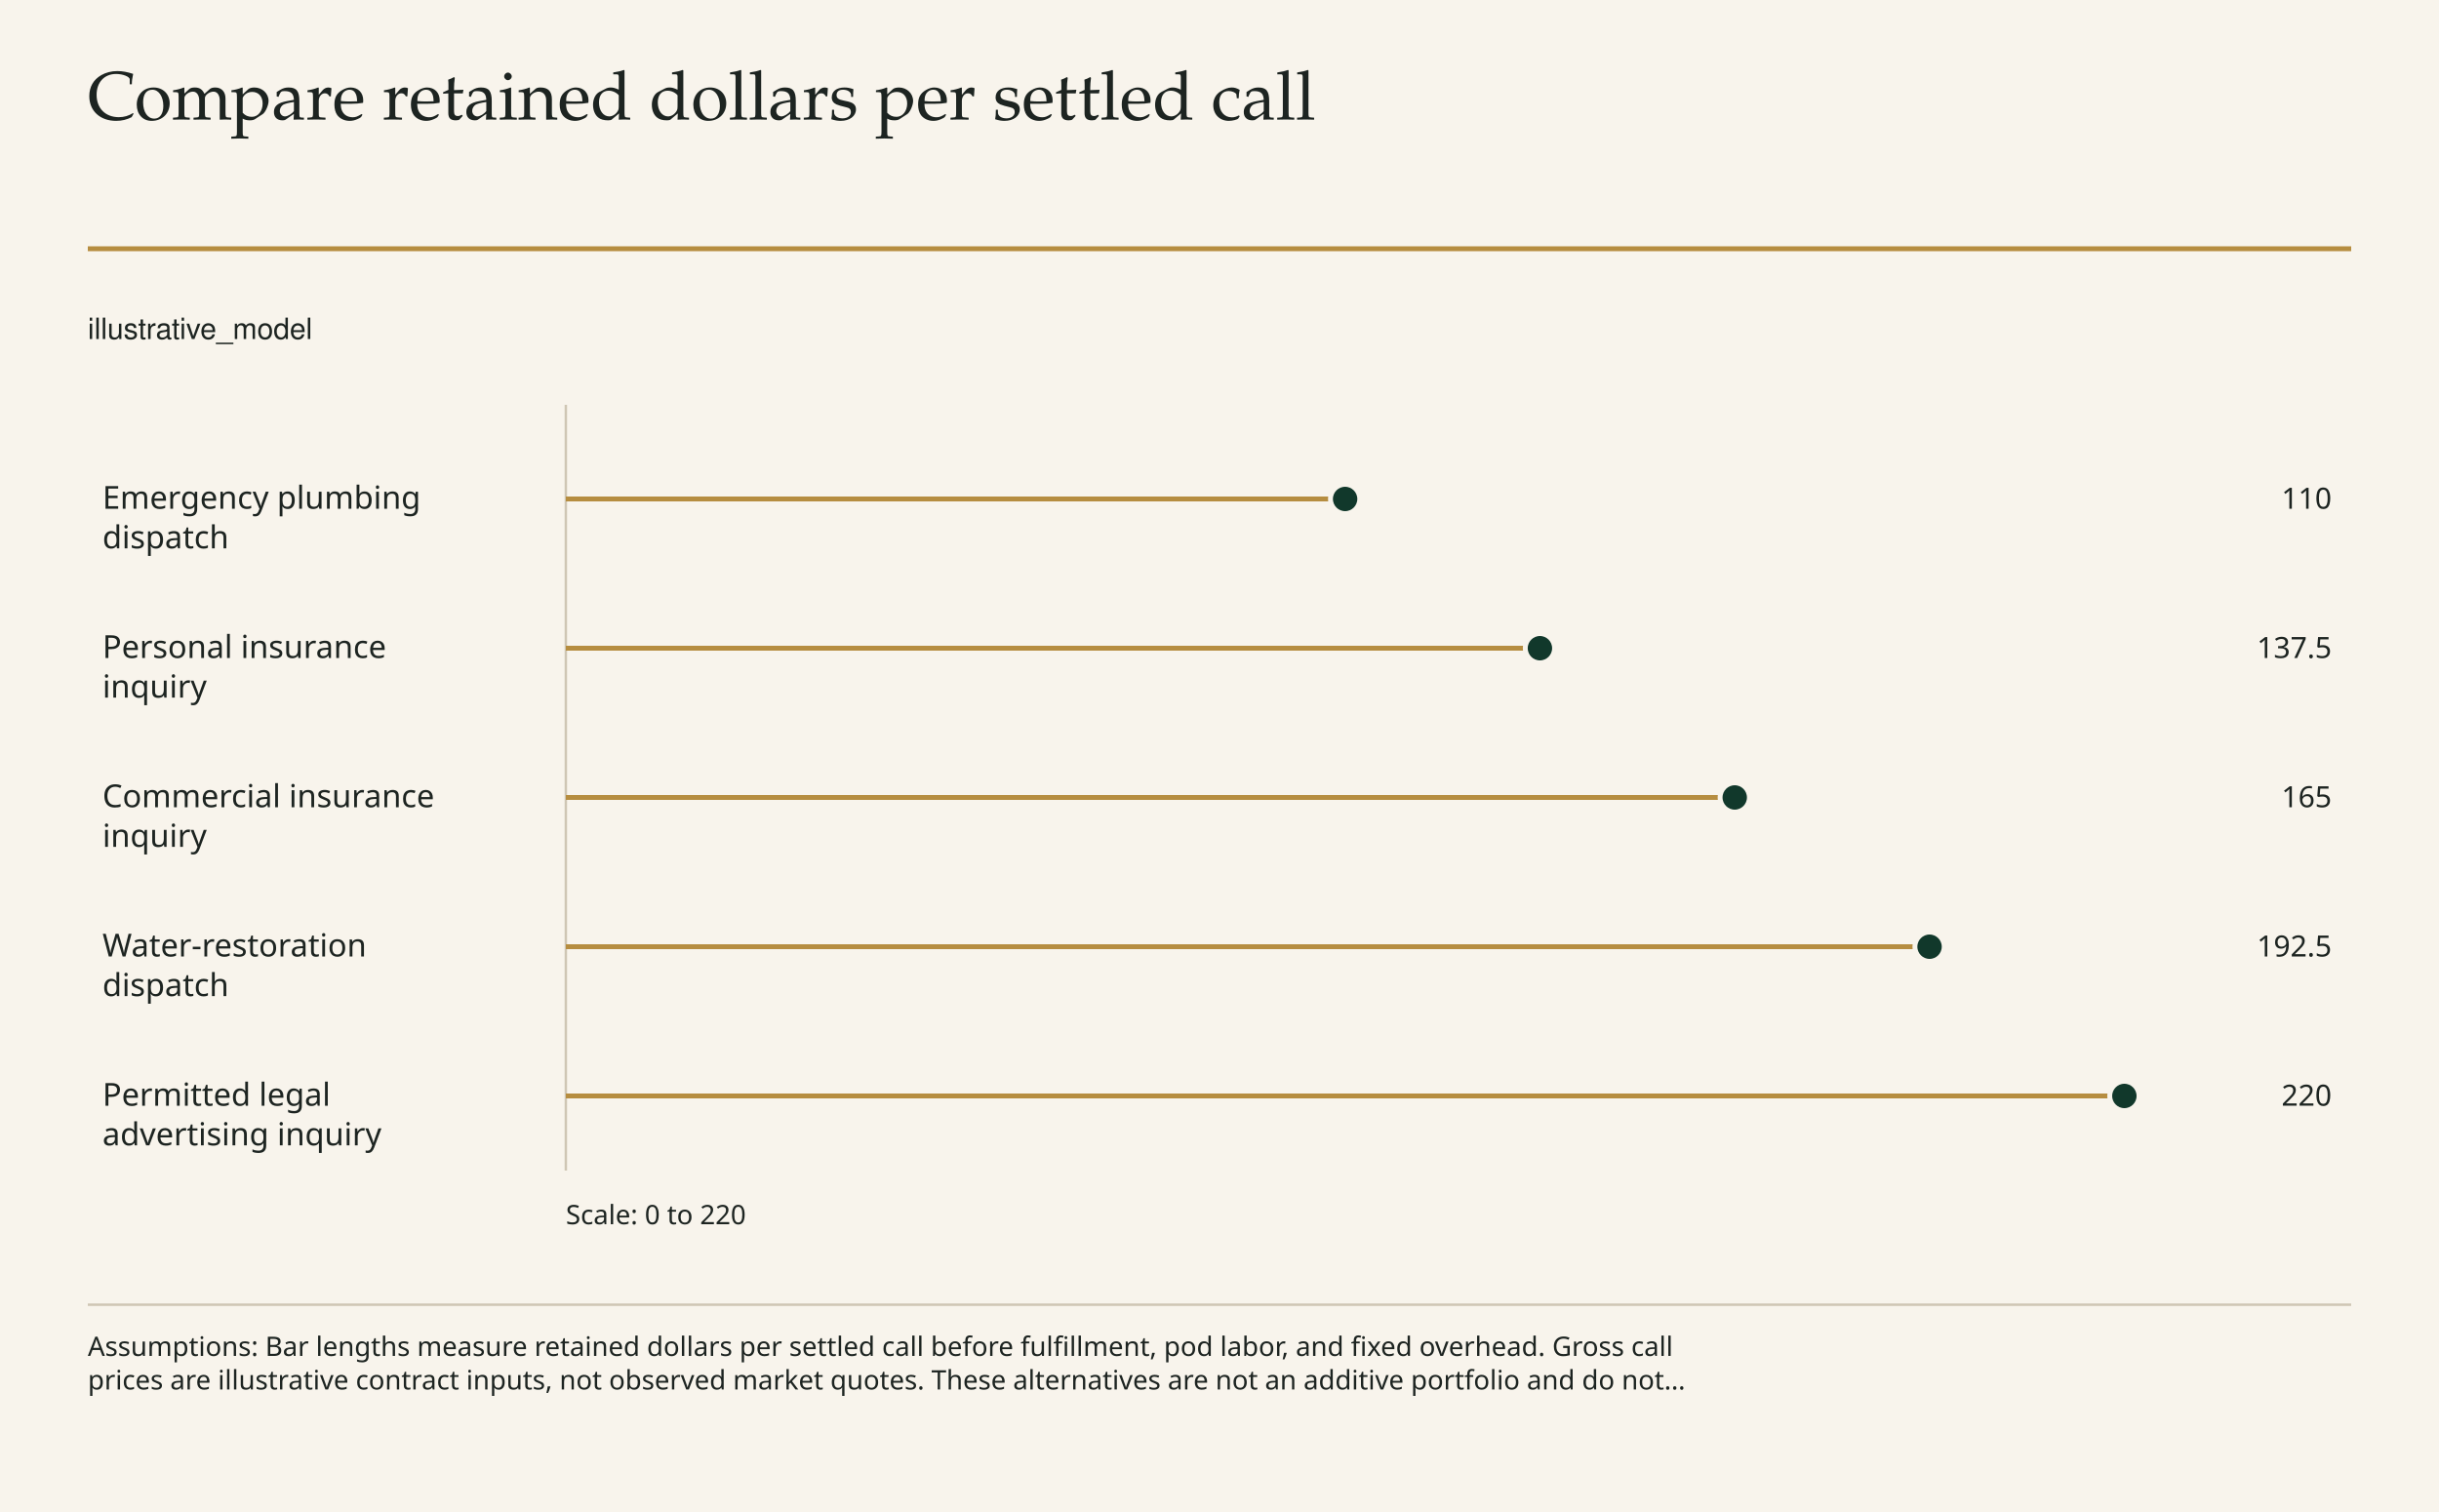
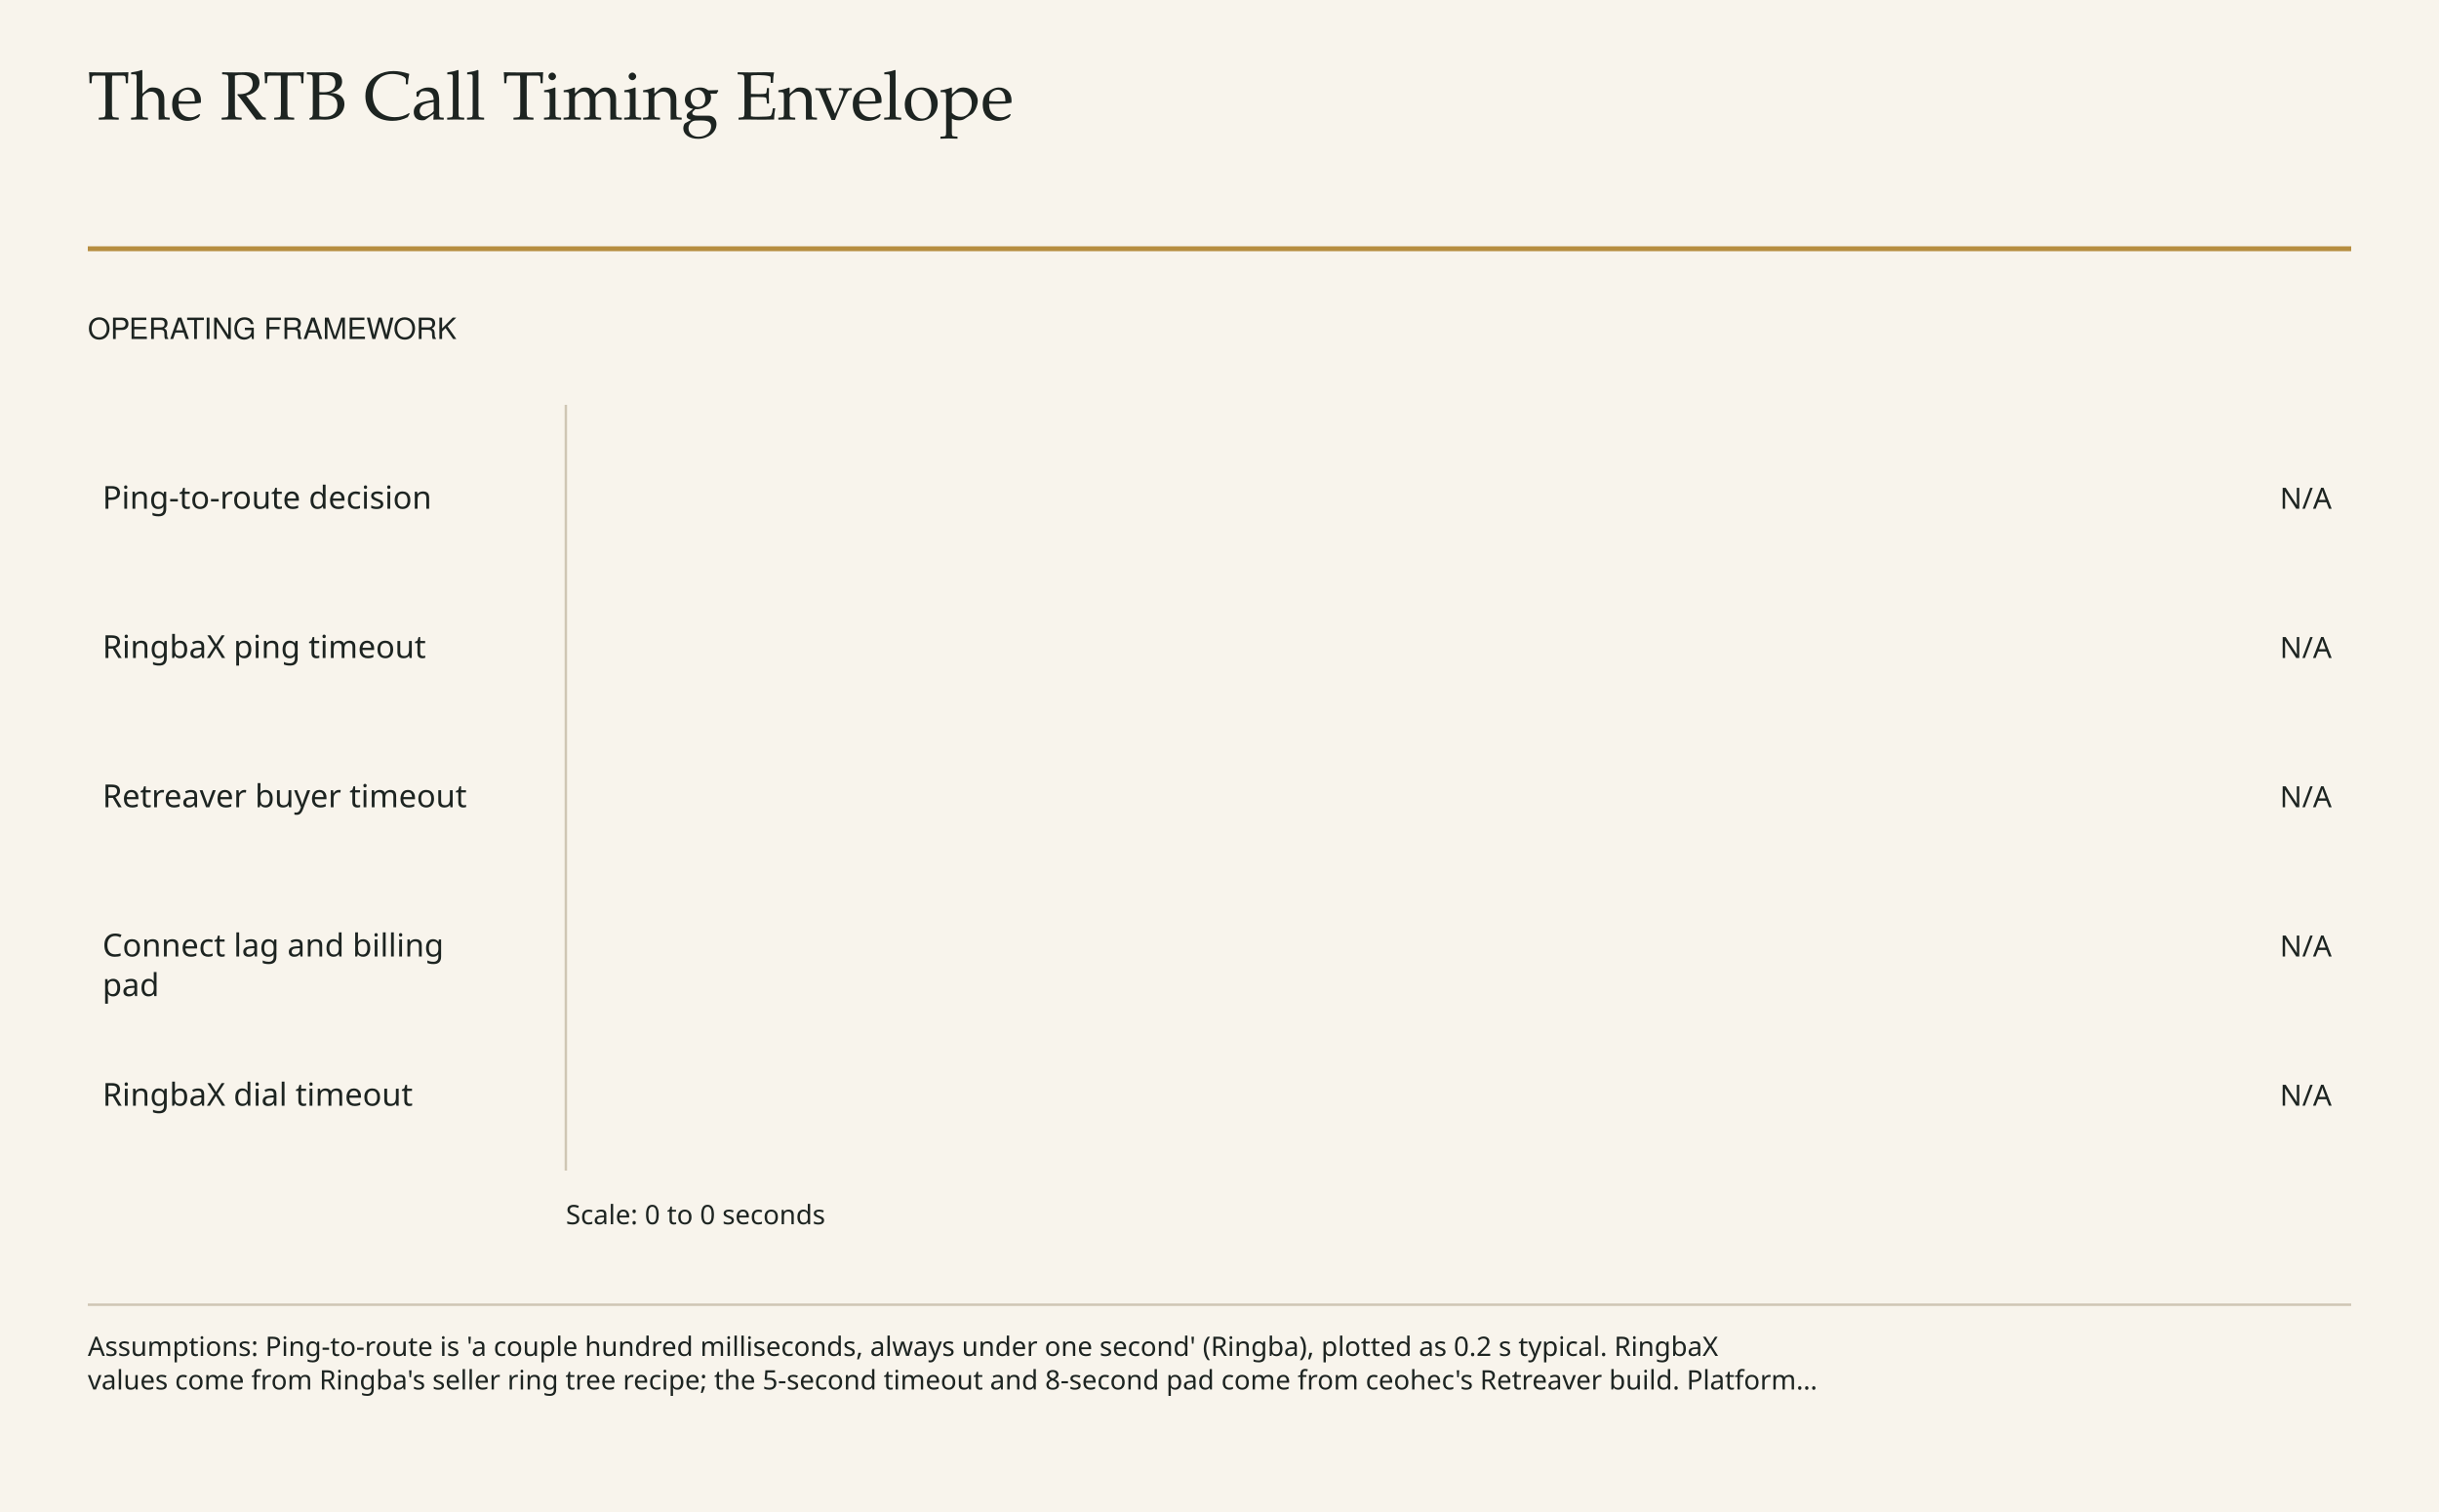
<svg xmlns="http://www.w3.org/2000/svg" viewBox="0 0 1000 620" role="img">
  <rect x="0" y="0" width="1000" height="620" fill="#F8F4EC" stroke="none" stroke-width="1" />
  <text x="36" y="49" font-family="Palatino, Georgia, serif" font-size="28" fill="#1D2421" text-anchor="start" style="font-variant-numeric:tabular-nums">
-     <tspan x="36" dy="0">Compare retained dollars per settled call</tspan>
+     <tspan x="36" dy="0">The RTB Call Timing Envelope</tspan>
  </text>
  <line x1="36" y1="102" x2="964" y2="102" stroke="#B68D40" stroke-width="2" />
  <text x="36" y="139" font-family="Helvetica, sans-serif" font-size="12" fill="#1D2421" text-anchor="start" style="font-variant-numeric:tabular-nums">
-     <tspan x="36" dy="0">illustrative_model</tspan>
+     <tspan x="36" dy="0">OPERATING FRAMEWORK</tspan>
  </text>
  <line x1="232.0" y1="166" x2="232.0" y2="480" stroke="#CFC6B4" stroke-width="1" />
  <text x="42" y="208.6" font-family="Optima, Calibri, sans-serif" font-size="13" fill="#1D2421" text-anchor="start" style="font-variant-numeric:tabular-nums">
-     <tspan x="42" dy="0">Emergency plumbing</tspan>
-     <tspan x="42" dy="16.25">dispatch</tspan>
+     <tspan x="42" dy="0">Ping-to-route decision</tspan>
  </text>
-   <line x1="232.0" y1="204.6" x2="551.5" y2="204.6" stroke="#B68D40" stroke-width="2" />
-   <circle cx="551.5" cy="204.6" r="6" fill="#11382B" stroke="#F8F4EC" stroke-width="2" />
  <text x="956" y="208.6" font-family="Optima, Calibri, sans-serif" font-size="12" fill="#1D2421" text-anchor="end" style="font-variant-numeric:tabular-nums">
-     <tspan x="956" dy="0">110</tspan>
+     <tspan x="956" dy="0">N/A</tspan>
  </text>
  <text x="42" y="269.8" font-family="Optima, Calibri, sans-serif" font-size="13" fill="#1D2421" text-anchor="start" style="font-variant-numeric:tabular-nums">
-     <tspan x="42" dy="0">Personal insurance</tspan>
-     <tspan x="42" dy="16.25">inquiry</tspan>
+     <tspan x="42" dy="0">RingbaX ping timeout</tspan>
  </text>
-   <line x1="232.0" y1="265.8" x2="631.375" y2="265.8" stroke="#B68D40" stroke-width="2" />
-   <circle cx="631.375" cy="265.8" r="6" fill="#11382B" stroke="#F8F4EC" stroke-width="2" />
  <text x="956" y="269.8" font-family="Optima, Calibri, sans-serif" font-size="12" fill="#1D2421" text-anchor="end" style="font-variant-numeric:tabular-nums">
-     <tspan x="956" dy="0">137.5</tspan>
+     <tspan x="956" dy="0">N/A</tspan>
  </text>
  <text x="42" y="331.0" font-family="Optima, Calibri, sans-serif" font-size="13" fill="#1D2421" text-anchor="start" style="font-variant-numeric:tabular-nums">
-     <tspan x="42" dy="0">Commercial insurance</tspan>
-     <tspan x="42" dy="16.25">inquiry</tspan>
+     <tspan x="42" dy="0">Retreaver buyer timeout</tspan>
  </text>
-   <line x1="232.0" y1="327.0" x2="711.25" y2="327.0" stroke="#B68D40" stroke-width="2" />
-   <circle cx="711.25" cy="327.0" r="6" fill="#11382B" stroke="#F8F4EC" stroke-width="2" />
  <text x="956" y="331.0" font-family="Optima, Calibri, sans-serif" font-size="12" fill="#1D2421" text-anchor="end" style="font-variant-numeric:tabular-nums">
-     <tspan x="956" dy="0">165</tspan>
+     <tspan x="956" dy="0">N/A</tspan>
  </text>
  <text x="42" y="392.2" font-family="Optima, Calibri, sans-serif" font-size="13" fill="#1D2421" text-anchor="start" style="font-variant-numeric:tabular-nums">
-     <tspan x="42" dy="0">Water-restoration</tspan>
-     <tspan x="42" dy="16.25">dispatch</tspan>
+     <tspan x="42" dy="0">Connect lag and billing</tspan>
+     <tspan x="42" dy="16.25">pad</tspan>
  </text>
-   <line x1="232.0" y1="388.2" x2="791.125" y2="388.2" stroke="#B68D40" stroke-width="2" />
-   <circle cx="791.125" cy="388.2" r="6" fill="#11382B" stroke="#F8F4EC" stroke-width="2" />
  <text x="956" y="392.2" font-family="Optima, Calibri, sans-serif" font-size="12" fill="#1D2421" text-anchor="end" style="font-variant-numeric:tabular-nums">
-     <tspan x="956" dy="0">192.5</tspan>
+     <tspan x="956" dy="0">N/A</tspan>
  </text>
  <text x="42" y="453.4" font-family="Optima, Calibri, sans-serif" font-size="13" fill="#1D2421" text-anchor="start" style="font-variant-numeric:tabular-nums">
-     <tspan x="42" dy="0">Permitted legal</tspan>
-     <tspan x="42" dy="16.25">advertising inquiry</tspan>
+     <tspan x="42" dy="0">RingbaX dial timeout</tspan>
  </text>
-   <line x1="232.0" y1="449.4" x2="871.0" y2="449.4" stroke="#B68D40" stroke-width="2" />
-   <circle cx="871.0" cy="449.4" r="6" fill="#11382B" stroke="#F8F4EC" stroke-width="2" />
  <text x="956" y="453.4" font-family="Optima, Calibri, sans-serif" font-size="12" fill="#1D2421" text-anchor="end" style="font-variant-numeric:tabular-nums">
-     <tspan x="956" dy="0">220</tspan>
+     <tspan x="956" dy="0">N/A</tspan>
  </text>
  <text x="232" y="502" font-family="Optima, Calibri, sans-serif" font-size="11" fill="#1D2421" text-anchor="start" style="font-variant-numeric:tabular-nums">
-     <tspan x="232" dy="0">Scale: 0 to 220</tspan>
+     <tspan x="232" dy="0">Scale: 0 to 0 seconds</tspan>
  </text>
  <line x1="36" y1="535" x2="964" y2="535" stroke="#CFC6B4" stroke-width="1" />
  <text x="36" y="556" font-family="Optima, Calibri, sans-serif" font-size="11" fill="#1D2421" text-anchor="start" style="font-variant-numeric:tabular-nums">
-     <tspan x="36" dy="0">Assumptions: Bar lengths measure retained dollars per settled call before fulfillment, pod labor, and fixed overhead. Gross call</tspan>
-     <tspan x="36" dy="13.75">prices are illustrative contract inputs, not observed market quotes. These alternatives are not an additive portfolio and do not…</tspan>
+     <tspan x="36" dy="0">Assumptions: Ping-to-route is 'a couple hundred milliseconds, always under one second' (Ringba), plotted as 0.2 s typical. RingbaX</tspan>
+     <tspan x="36" dy="13.75">values come from Ringba's seller ring tree recipe; the 5-second timeout and 8-second pad come from ceohec's Retreaver build. Platform…</tspan>
  </text>
  <text x="36" y="592" font-family="Optima, Calibri, sans-serif" font-size="10" fill="#1D2421" text-anchor="start" style="font-variant-numeric:tabular-nums">
    <tspan x="36" dy="0" />
  </text>
</svg>
